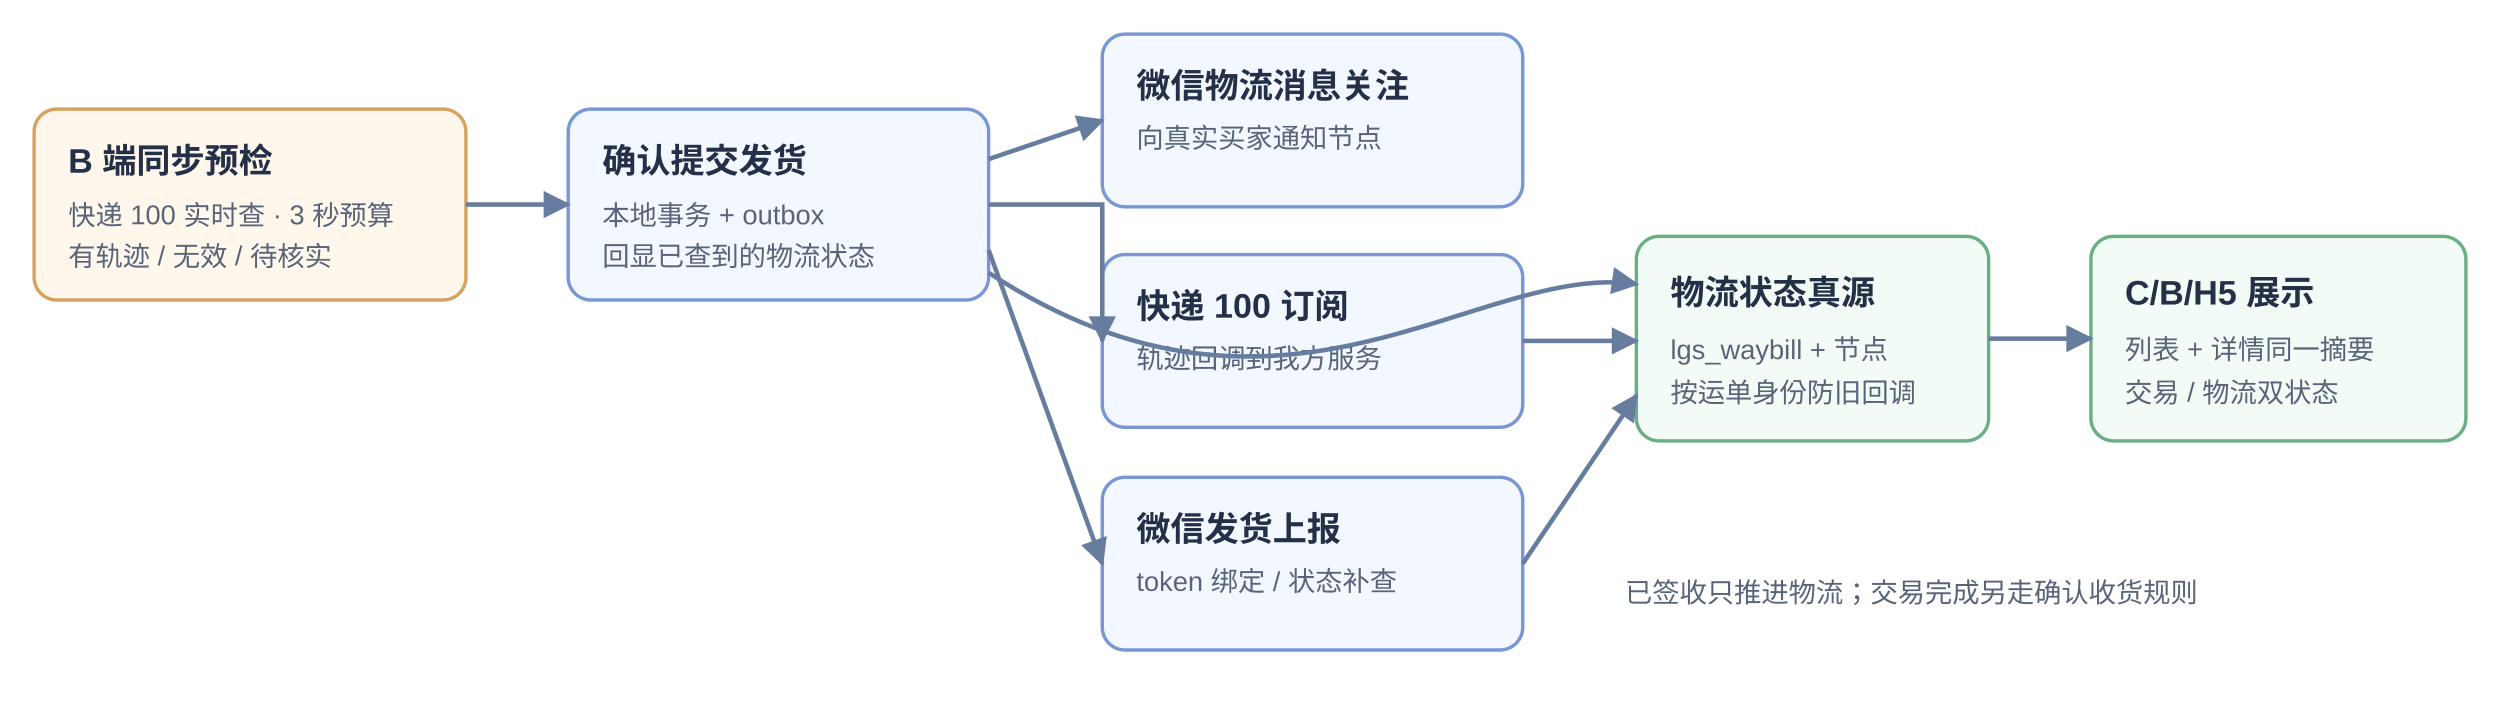
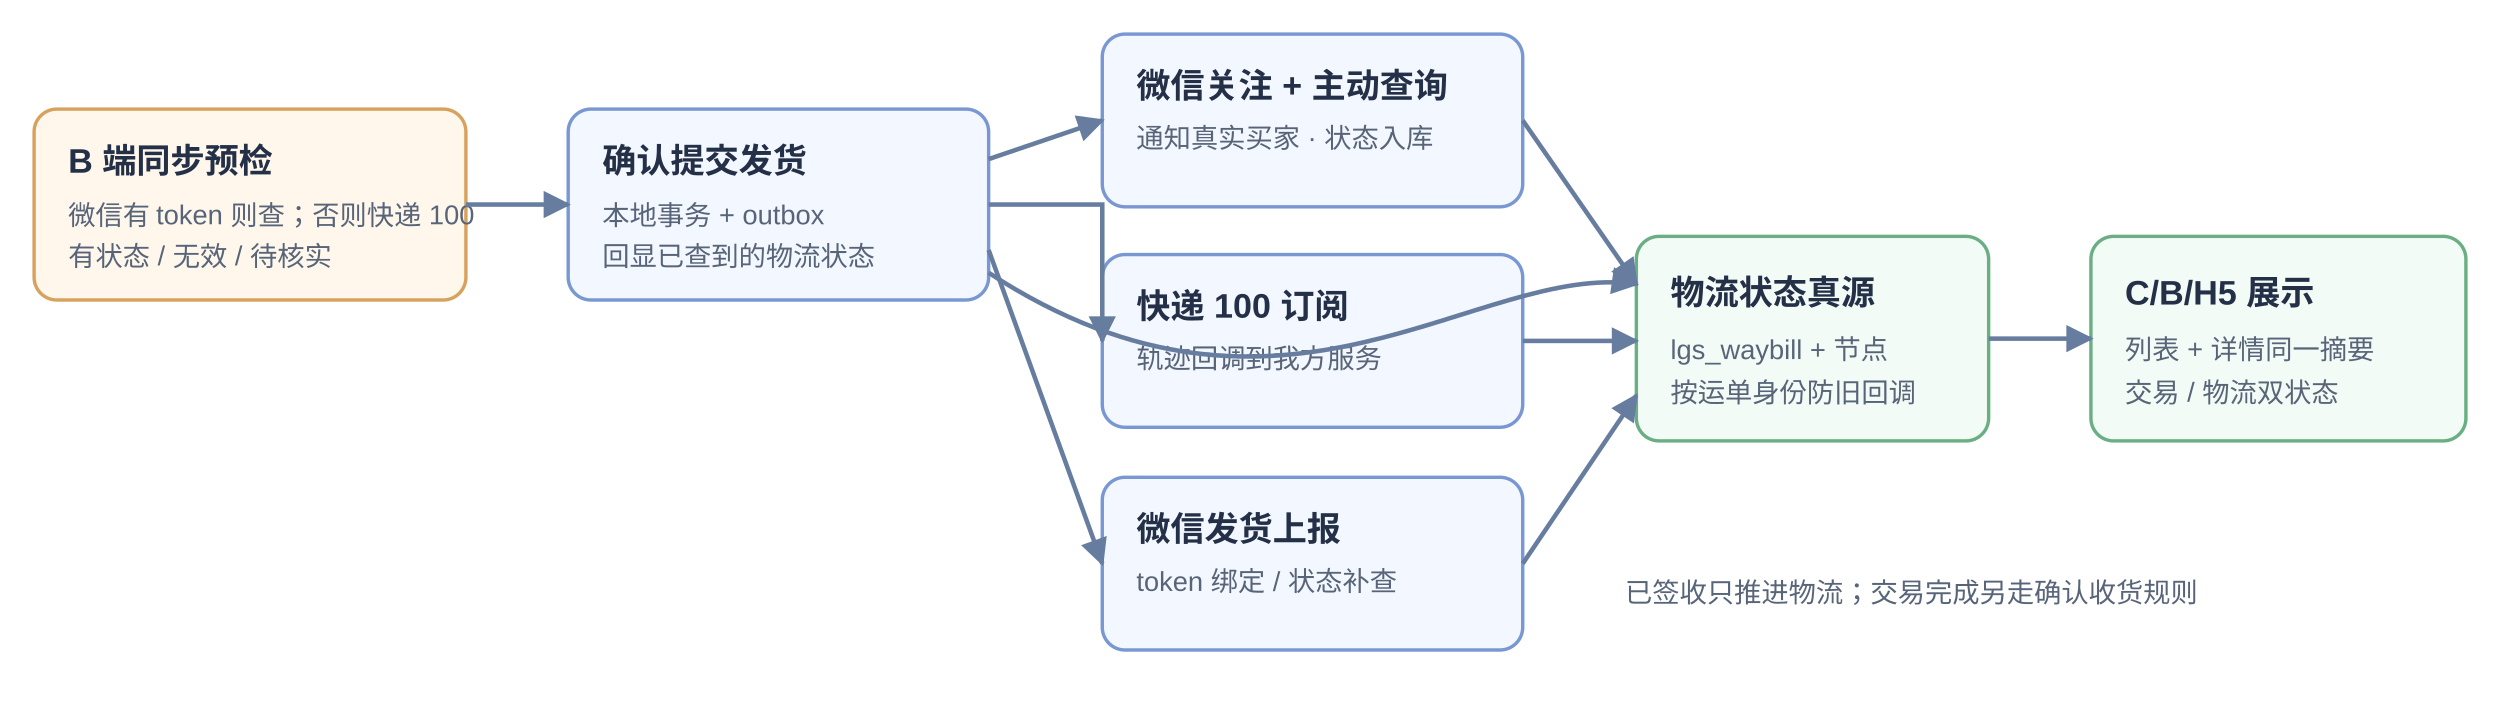
<svg xmlns="http://www.w3.org/2000/svg" width="1100" height="320" viewBox="0 0 1100 320" role="img" aria-label="B 端发货同步预检、双渠道关注、物流状态真源与 C B 端展示">
  <style>
    text{font-family:Arial,"PingFang SC","Microsoft YaHei",sans-serif;fill:#243047}
    .box{fill:#f3f7ff;stroke:#7897d3;stroke-width:1.5;rx:10}
    .side{fill:#f3fbf6;stroke:#6aaf83;stroke-width:1.5;rx:10}
    .warn{fill:#fff7ec;stroke:#d7a25e;stroke-width:1.5;rx:10}
    .title{font-size:15px;font-weight:bold}.sub{font-size:12px;fill:#586579}
    .line{stroke:#677d9f;stroke-width:2;fill:none;marker-end:url(#arrow)}
  </style>
  <defs>
    <marker id="arrow" viewBox="0 0 10 10" refX="9" refY="5" markerWidth="6" markerHeight="6" orient="auto-start-reverse">
      <path d="M0 0 L10 5 L0 10 Z" fill="#677d9f" />
    </marker>
  </defs>
  <rect class="warn" x="15" y="48" width="190" height="84" />
  <text class="title" x="30" y="76">B 端同步预检</text>
-   <text class="sub" x="30" y="99">快递 100 实时查 · 3 秒预算</text>
-   <text class="sub" x="30" y="117">有轨迹 / 无效 / 待核实</text>
+   <text class="sub" x="30" y="99">微信有 token 则查；否则快递 100</text>
+   <text class="sub" x="30" y="117">有状态 / 无效 / 待核实</text>
  <rect class="box" x="250" y="48" width="185" height="84" />
  <text class="title" x="265" y="76">确认提交发货</text>
  <text class="sub" x="265" y="99">本地事务 + outbox</text>
  <text class="sub" x="265" y="117">回显已查到的物流状态</text>
  <rect class="box" x="485" y="15" width="185" height="76" />
-   <text class="title" x="500" y="43">微信物流消息关注</text>
-   <text class="sub" x="500" y="65">向真实买家通知节点</text>
+   <text class="title" x="500" y="43">微信关注 + 主动查询</text>
+   <text class="sub" x="500" y="65">通知真实买家 · 状态入库</text>
  <rect class="box" x="485" y="112" width="185" height="76" />
  <text class="title" x="500" y="140">快递 100 订阅</text>
  <text class="sub" x="500" y="162">轨迹回调到我方服务</text>
  <rect class="box" x="485" y="210" width="185" height="76" />
  <text class="title" x="500" y="238">微信发货上报</text>
  <text class="sub" x="500" y="260">token 绑定 / 状态补查</text>
  <rect class="side" x="720" y="104" width="155" height="90" />
  <text class="title" x="735" y="134">物流状态真源</text>
  <text class="sub" x="735" y="158">lgs_waybill + 节点</text>
  <text class="sub" x="735" y="177">按运单身份防旧回调</text>
  <rect class="side" x="920" y="104" width="165" height="90" />
  <text class="title" x="935" y="134">C/B/H5 展示</text>
  <text class="sub" x="935" y="158">列表 + 详情同一摘要</text>
  <text class="sub" x="935" y="177">交易 / 物流双状态</text>
  <path class="line" d="M205 90 H250" />
  <path class="line" d="M435 70 L485 53" />
  <path class="line" d="M435 90 H485 V150" />
  <path class="line" d="M435 110 L485 248" />
  <path class="line" d="M435 120 C565 205 650 115 720 125" />
+   <path class="line" d="M670 53 L720 125" />
  <path class="line" d="M670 150 H720" />
  <path class="line" d="M670 248 L720 174" />
  <path class="line" d="M875 149 H920" />
  <text class="sub" x="715" y="265">已签收只推进物流；交易完成另走确认收货规则</text>
</svg>
